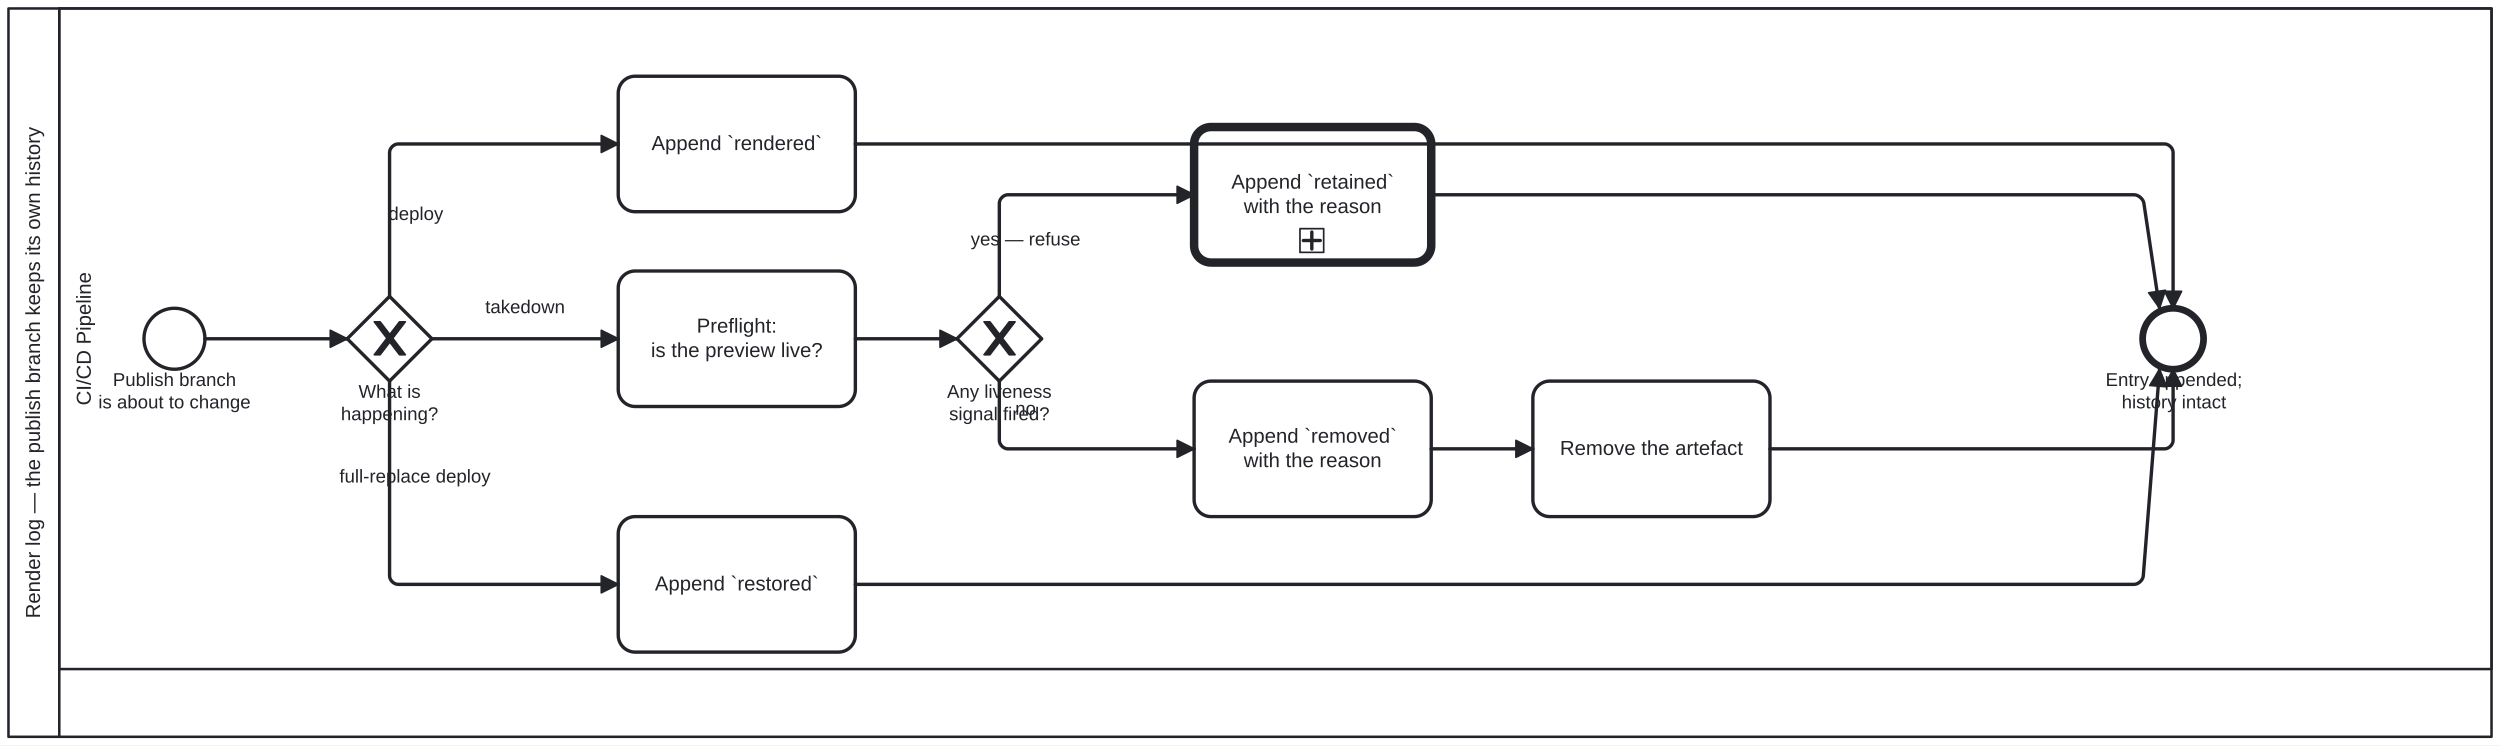
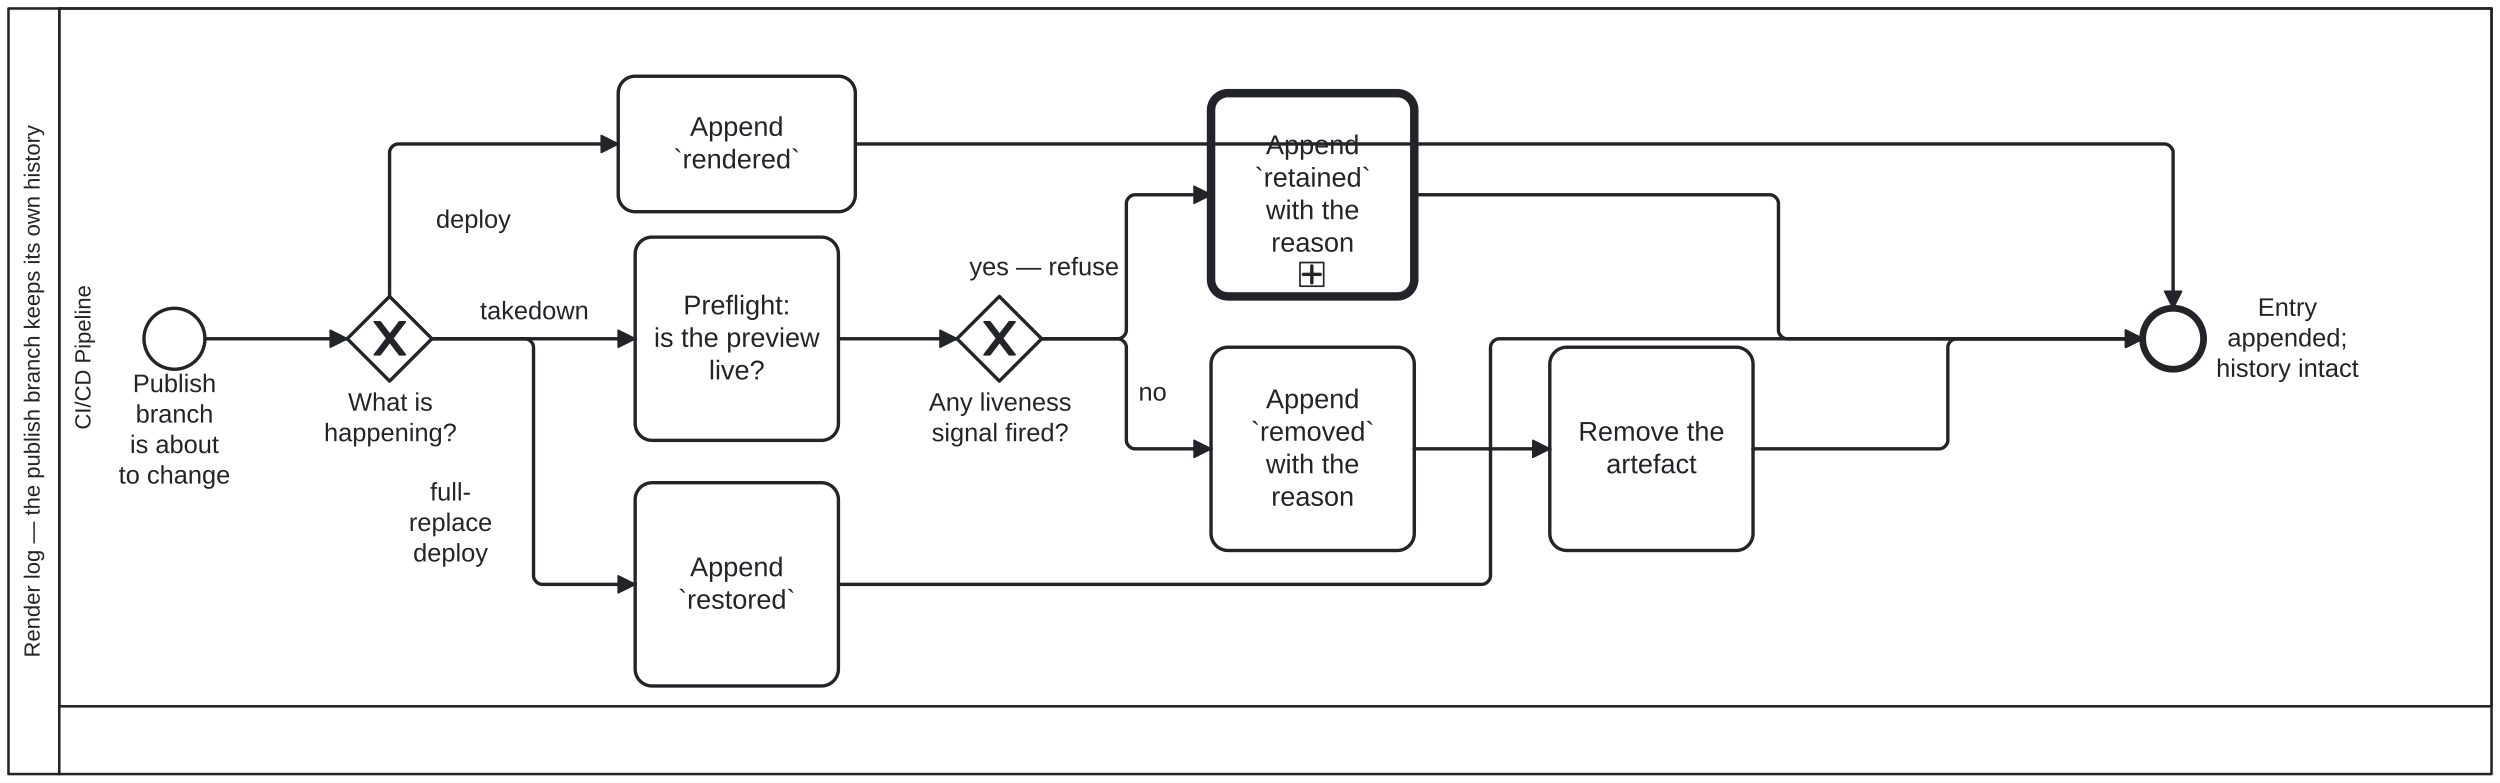
- <svg xmlns="http://www.w3.org/2000/svg" width="100%" style="max-width:100%;height:auto" viewBox="155 75 1476 440" version="1.1">
-   <rect x="155" y="75" width="1476" height="440" fill="#ffffff" />
+ <svg xmlns="http://www.w3.org/2000/svg" width="100%" style="max-width:100%;height:auto" viewBox="155 75 1476 462" version="1.1">
+   <rect x="155" y="75" width="1476" height="462" fill="#ffffff" />
  <g class="djs-group">
    <g class="djs-element djs-shape" data-element-id="Participant_Process_RenderLog" style="display: block;" transform="matrix(1 0 0 1 160 80)">
      <g class="djs-visual">
-         <rect x="0" y="0" width="1466" height="430" rx="0" ry="0" style="stroke-linecap: round; stroke-linejoin: round; stroke: rgb(34, 36, 42); stroke-width: 1.5px; fill: white; fill-opacity: 0.95;" />
-         <path style="fill: none; stroke-linecap: round; stroke-linejoin: round; stroke: rgb(34, 36, 42); stroke-width: 1.5px;" d="M30,0L30,430" />
-         <text lineHeight="1.2" class="djs-label" style="font-family: Arial, sans-serif; font-size: 12px; font-weight: normal; fill: rgb(34, 36, 42);" transform="matrix(-1.83697e-16 -1 1 -1.83697e-16 0 430)">
-           <tspan x="69.922" y="18.6">Render log — the publish branch keeps its own history</tspan>
+         <rect x="0" y="0" width="1466" height="452" rx="0" ry="0" style="stroke-linecap: round; stroke-linejoin: round; stroke: rgb(34, 36, 42); stroke-width: 1.5px; fill: white; fill-opacity: 0.95;" />
+         <path style="fill: none; stroke-linecap: round; stroke-linejoin: round; stroke: rgb(34, 36, 42); stroke-width: 1.5px;" d="M30,0L30,452" />
+         <text lineHeight="1.05" class="djs-label" transform="matrix(-1.83697e-16 -1 1 -1.83697e-16 0 452)" style="font-family: Arial, sans-serif; font-size: 13px; font-weight: normal; fill: rgb(34, 36, 42);">
+           <tspan x="68.832" y="18.413">Render log — the publish branch keeps its own history</tspan>
        </text>
      </g>
-       <rect class="djs-hit djs-hit-all" x="0" y="0" width="1466" height="430" style="fill: none; stroke-opacity: 0; stroke: white; stroke-width: 15px;" />
+       <rect class="djs-hit djs-hit-all" x="0" y="0" width="1466" height="452" style="fill: none; stroke-opacity: 0; stroke: white; stroke-width: 15px;" />
    </g>
    <g class="djs-children">
      <g class="djs-group">
        <g class="djs-element djs-shape" data-element-id="Lane_Pipeline" style="display: block;" transform="matrix(1 0 0 1 190 80)">
          <g class="djs-visual">
-             <rect x="0" y="0" width="1436" height="390" rx="0" ry="0" style="stroke-linecap: round; stroke-linejoin: round; stroke: rgb(34, 36, 42); stroke-width: 1.5px; fill: white; fill-opacity: 0.25;" />
-             <text lineHeight="1.2" class="djs-label" style="font-family: Arial, sans-serif; font-size: 12px; font-weight: normal; fill: rgb(34, 36, 42);" transform="matrix(-1.83697e-16 -1 1 -1.83697e-16 0 390)">
-               <tspan x="155.651" y="18.6">CI/CD Pipeline</tspan>
-             </text>
-           </g>
-           <rect class="djs-hit djs-hit-all" x="0" y="0" width="1436" height="390" style="fill: none; stroke-opacity: 0; stroke: white; stroke-width: 15px;" />
+             <rect x="0" y="0" width="1436" height="412" rx="0" ry="0" style="stroke-linecap: round; stroke-linejoin: round; stroke: rgb(34, 36, 42); stroke-width: 1.5px; fill: white; fill-opacity: 0.25;" />
+             <text lineHeight="1.05" class="djs-label" transform="matrix(-1.83697e-16 -1 1 -1.83697e-16 0 412)" style="font-family: Arial, sans-serif; font-size: 13px; font-weight: normal; fill: rgb(34, 36, 42);">
+               <tspan x="163.372" y="18.413">CI/CD Pipeline</tspan>
+             </text>
+           </g>
+           <rect class="djs-hit djs-hit-all" x="0" y="0" width="1436" height="412" style="fill: none; stroke-opacity: 0; stroke: white; stroke-width: 15px;" />
        </g>
      </g>
      <g class="djs-group">
        <g class="djs-element djs-shape" data-element-id="Start_Process_RenderLog" style="display: block;" transform="matrix(1 0 0 1 240 257)">
          <g class="djs-visual">
            <circle cx="18" cy="18" r="18" style="stroke-linecap: round; stroke-linejoin: round; stroke: rgb(34, 36, 42); stroke-width: 2px; fill: white; fill-opacity: 0.95;" />
          </g>
          <rect class="djs-hit djs-hit-all" x="0" y="0" width="36" height="36" style="fill: none; stroke-opacity: 0; stroke: white; stroke-width: 15px;" />
        </g>
      </g>
      <g class="djs-group">
-         <g class="djs-element djs-shape" data-element-id="Start_Process_RenderLog_label" style="display: block;" transform="matrix(1 0 0 1 213 293)">
-           <g class="djs-visual">
-             <text lineHeight="1.2" class="djs-label" style="font-family: Arial, sans-serif; font-size: 11px; font-weight: normal; fill: rgb(34, 36, 42);">
-               <tspan x="8.616" y="9.9">Publish branch</tspan>
-               <tspan x="0.049" y="23.1">is about to change</tspan>
-             </text>
-           </g>
-           <rect class="djs-hit djs-hit-all" x="0" y="0" width="90" height="27" style="fill: none; stroke-opacity: 0; stroke: white; stroke-width: 15px;" />
+         <g class="djs-element djs-shape" data-element-id="Start_Process_RenderLog_label" style="display: block;" transform="matrix(1 0 0 1 223 293)">
+           <g class="djs-visual">
+             <text lineHeight="1.2" class="djs-label" style="font-family: Arial, sans-serif; font-size: 15px; font-weight: normal; fill: rgb(34, 36, 42);">
+               <tspan x="10.402" y="13.5">Publish </tspan>
+               <tspan x="12.068" y="31.5">branch</tspan>
+               <tspan x="8.732" y="49.5">is about </tspan>
+               <tspan x="2.056" y="67.5">to change</tspan>
+             </text>
+           </g>
+           <rect class="djs-hit djs-hit-all" x="0" y="0" width="70" height="72" style="fill: none; stroke-opacity: 0; stroke: white; stroke-width: 15px;" />
        </g>
      </g>
      <g class="djs-group">
        <g class="djs-element djs-shape" data-element-id="GW_What" style="display: block;" transform="matrix(1 0 0 1 360 250)">
          <g class="djs-visual">
            <polygon points="25,0 50,25 25,50 0,25" style="stroke-linecap: round; stroke-linejoin: round; stroke: rgb(34, 36, 42); stroke-width: 2px; fill: white; fill-opacity: 0.95;" />
            <path d="m 16,15 7.429,9.714 -7.429,9.714 3.429,0 5.714,-7.464 5.714,7.464 3.429,0 -7.429,-9.714 7.429,-9.714 -3.429,0 -5.714,7.464 -5.714,-7.464 -3.429,0 z" style="fill: rgb(34, 36, 42); stroke-linecap: round; stroke-linejoin: round; stroke: rgb(34, 36, 42); stroke-width: 1px;" />
          </g>
          <rect class="djs-hit djs-hit-all" x="0" y="0" width="50" height="50" style="fill: none; stroke-opacity: 0; stroke: white; stroke-width: 15px;" />
        </g>
      </g>
      <g class="djs-group">
-         <g class="djs-element djs-shape" data-element-id="GW_What_label" style="display: block;" transform="matrix(1 0 0 1 356 300)">
-           <g class="djs-visual">
-             <text lineHeight="1.2" class="djs-label" style="font-family: Arial, sans-serif; font-size: 11px; font-weight: normal; fill: rgb(34, 36, 42);">
-               <tspan x="10.663" y="9.9">What is</tspan>
-               <tspan x="0.249" y="23.1">happening?</tspan>
-             </text>
-           </g>
-           <rect class="djs-hit djs-hit-all" x="0" y="0" width="58" height="27" style="fill: none; stroke-opacity: 0; stroke: white; stroke-width: 15px;" />
+         <g class="djs-element djs-shape" data-element-id="GW_What_label" style="display: block;" transform="matrix(1 0 0 1 346 304)">
+           <g class="djs-visual">
+             <text lineHeight="1.2" class="djs-label" style="font-family: Arial, sans-serif; font-size: 15px; font-weight: normal; fill: rgb(34, 36, 42);">
+               <tspan x="14.495" y="13.5">What is</tspan>
+               <tspan x="0.293" y="31.5">happening?</tspan>
+             </text>
+           </g>
+           <rect class="djs-hit djs-hit-all" x="0" y="0" width="79" height="36" style="fill: none; stroke-opacity: 0; stroke: white; stroke-width: 15px;" />
        </g>
      </g>
      <g class="djs-group">
        <g class="djs-element djs-shape" data-element-id="A_LogRendered" style="display: block;" transform="matrix(1 0 0 1 520 120)">
          <g class="djs-visual">
            <rect x="0" y="0" width="140" height="80" rx="10" ry="10" style="stroke-linecap: round; stroke-linejoin: round; stroke: rgb(34, 36, 42); stroke-width: 2px; fill: white; fill-opacity: 0.95;" />
-             <text lineHeight="1.2" class="djs-label" style="font-family: Arial, sans-serif; font-size: 12px; font-weight: normal; fill: rgb(34, 36, 42);">
-               <tspan x="19.633" y="43.6">Append `rendered`</tspan>
+             <text lineHeight="1.2" class="djs-label" style="font-family: Arial, sans-serif; font-size: 16px; font-weight: normal; fill: rgb(34, 36, 42);">
+               <tspan x="42.418" y="35.2">Append </tspan>
+               <tspan x="32.648" y="54.4">`rendered`</tspan>
            </text>
          </g>
          <rect class="djs-hit djs-hit-all" x="0" y="0" width="140" height="80" style="fill: none; stroke-opacity: 0; stroke: white; stroke-width: 15px;" />
        </g>
      </g>
      <g class="djs-group">
-         <g class="djs-element djs-shape" data-element-id="A_Preflight" style="display: block;" transform="matrix(1 0 0 1 520 235)">
-           <g class="djs-visual">
-             <rect x="0" y="0" width="140" height="80" rx="10" ry="10" style="stroke-linecap: round; stroke-linejoin: round; stroke: rgb(34, 36, 42); stroke-width: 2px; fill: white; fill-opacity: 0.95;" />
-             <text lineHeight="1.2" class="djs-label" style="font-family: Arial, sans-serif; font-size: 12px; font-weight: normal; fill: rgb(34, 36, 42);">
-               <tspan x="46.322" y="36.4">Preflight:</tspan>
-               <tspan x="19.311" y="50.8">is the preview live?</tspan>
-             </text>
-           </g>
-           <rect class="djs-hit djs-hit-all" x="0" y="0" width="140" height="80" style="fill: none; stroke-opacity: 0; stroke: white; stroke-width: 15px;" />
+         <g class="djs-element djs-shape" data-element-id="A_Preflight" style="display: block;" transform="matrix(1 0 0 1 530 215)">
+           <g class="djs-visual">
+             <rect x="0" y="0" width="120" height="120" rx="10" ry="10" style="stroke-linecap: round; stroke-linejoin: round; stroke: rgb(34, 36, 42); stroke-width: 2px; fill: white; fill-opacity: 0.95;" />
+             <text lineHeight="1.2" class="djs-label" style="font-family: Arial, sans-serif; font-size: 16px; font-weight: normal; fill: rgb(34, 36, 42);">
+               <tspan x="28.43" y="45.6">Preflight:</tspan>
+               <tspan x="11.09" y="64.8">is the preview </tspan>
+               <tspan x="43.547" y="84">live?</tspan>
+             </text>
+           </g>
+           <rect class="djs-hit djs-hit-all" x="0" y="0" width="120" height="120" style="fill: none; stroke-opacity: 0; stroke: white; stroke-width: 15px;" />
        </g>
      </g>
      <g class="djs-group">
        <g class="djs-element djs-shape" data-element-id="GW_Live" style="display: block;" transform="matrix(1 0 0 1 720 250)">
          <g class="djs-visual">
            <polygon points="25,0 50,25 25,50 0,25" style="stroke-linecap: round; stroke-linejoin: round; stroke: rgb(34, 36, 42); stroke-width: 2px; fill: white; fill-opacity: 0.95;" />
            <path d="m 16,15 7.429,9.714 -7.429,9.714 3.429,0 5.714,-7.464 5.714,7.464 3.429,0 -7.429,-9.714 7.429,-9.714 -3.429,0 -5.714,7.464 -5.714,-7.464 -3.429,0 z" style="fill: rgb(34, 36, 42); stroke-linecap: round; stroke-linejoin: round; stroke: rgb(34, 36, 42); stroke-width: 1px;" />
          </g>
          <rect class="djs-hit djs-hit-all" x="0" y="0" width="50" height="50" style="fill: none; stroke-opacity: 0; stroke: white; stroke-width: 15px;" />
        </g>
      </g>
      <g class="djs-group">
-         <g class="djs-element djs-shape" data-element-id="GW_Live_label" style="display: block;" transform="matrix(1 0 0 1 714 300)">
-           <g class="djs-visual">
-             <text lineHeight="1.2" class="djs-label" style="font-family: Arial, sans-serif; font-size: 11px; font-weight: normal; fill: rgb(34, 36, 42);">
-               <tspan x="0.124" y="9.9">Any liveness</tspan>
-               <tspan x="1.344" y="23.1">signal fired?</tspan>
-             </text>
-           </g>
-           <rect class="djs-hit djs-hit-all" x="0" y="0" width="62" height="27" style="fill: none; stroke-opacity: 0; stroke: white; stroke-width: 15px;" />
-         </g>
-       </g>
-       <g class="djs-group">
-         <g class="djs-element djs-shape" data-element-id="A_LogRetained" style="display: block;" transform="matrix(1 0 0 1 860 150)">
-           <g class="djs-visual">
-             <rect x="0" y="0" width="140" height="80" rx="10" ry="10" style="stroke-linecap: round; stroke-linejoin: round; stroke: rgb(34, 36, 42); stroke-width: 5px; fill: white; fill-opacity: 0.95;" />
-             <text lineHeight="1.2" class="djs-label" style="font-family: Arial, sans-serif; font-size: 12px; font-weight: normal; fill: rgb(34, 36, 42);">
-               <tspan x="21.968" y="36.4">Append `retained`</tspan>
-               <tspan x="29.31" y="50.8">with the reason</tspan>
-             </text>
-             <rect x="0" y="0" width="14" height="14" rx="0" ry="0" style="stroke-linecap: round; stroke-linejoin: round; stroke: rgb(34, 36, 42); stroke-width: 1px; fill: white;" transform="matrix(1 0 0 1 62.5 60)" />
-             <path data-marker="sub-process" d="m62.5,60 m 7,2 l 0,10 m -5,-5 l 10,0" style="fill: white; stroke-linecap: round; stroke-linejoin: round; stroke: rgb(34, 36, 42); stroke-width: 2px;" />
-           </g>
-           <rect class="djs-hit djs-hit-all" x="0" y="0" width="140" height="80" style="fill: none; stroke-opacity: 0; stroke: white; stroke-width: 15px;" />
-         </g>
-       </g>
-       <g class="djs-group">
-         <g class="djs-element djs-shape" data-element-id="A_LogRemoved" style="display: block;" transform="matrix(1 0 0 1 860 300)">
-           <g class="djs-visual">
-             <rect x="0" y="0" width="140" height="80" rx="10" ry="10" style="stroke-linecap: round; stroke-linejoin: round; stroke: rgb(34, 36, 42); stroke-width: 2px; fill: white; fill-opacity: 0.95;" />
-             <text lineHeight="1.2" class="djs-label" style="font-family: Arial, sans-serif; font-size: 12px; font-weight: normal; fill: rgb(34, 36, 42);">
-               <tspan x="20.307" y="36.4">Append `removed`</tspan>
-               <tspan x="29.31" y="50.8">with the reason</tspan>
-             </text>
-           </g>
-           <rect class="djs-hit djs-hit-all" x="0" y="0" width="140" height="80" style="fill: none; stroke-opacity: 0; stroke: white; stroke-width: 15px;" />
-         </g>
-       </g>
-       <g class="djs-group">
-         <g class="djs-element djs-shape" data-element-id="A_Remove" style="display: block;" transform="matrix(1 0 0 1 1060 300)">
-           <g class="djs-visual">
-             <rect x="0" y="0" width="140" height="80" rx="10" ry="10" style="stroke-linecap: round; stroke-linejoin: round; stroke: rgb(34, 36, 42); stroke-width: 2px; fill: white; fill-opacity: 0.95;" />
-             <text lineHeight="1.2" class="djs-label" style="font-family: Arial, sans-serif; font-size: 12px; font-weight: normal; fill: rgb(34, 36, 42);">
-               <tspan x="15.974" y="43.6">Remove the artefact</tspan>
-             </text>
-           </g>
-           <rect class="djs-hit djs-hit-all" x="0" y="0" width="140" height="80" style="fill: none; stroke-opacity: 0; stroke: white; stroke-width: 15px;" />
-         </g>
-       </g>
-       <g class="djs-group">
-         <g class="djs-element djs-shape" data-element-id="A_LogRestored" style="display: block;" transform="matrix(1 0 0 1 520 380)">
-           <g class="djs-visual">
-             <rect x="0" y="0" width="140" height="80" rx="10" ry="10" style="stroke-linecap: round; stroke-linejoin: round; stroke: rgb(34, 36, 42); stroke-width: 2px; fill: white; fill-opacity: 0.95;" />
-             <text lineHeight="1.2" class="djs-label" style="font-family: Arial, sans-serif; font-size: 12px; font-weight: normal; fill: rgb(34, 36, 42);">
-               <tspan x="21.64" y="43.6">Append `restored`</tspan>
-             </text>
-           </g>
-           <rect class="djs-hit djs-hit-all" x="0" y="0" width="140" height="80" style="fill: none; stroke-opacity: 0; stroke: white; stroke-width: 15px;" />
+         <g class="djs-element djs-shape" data-element-id="GW_Live_label" style="display: block;" transform="matrix(1 0 0 1 703 304)">
+           <g class="djs-visual">
+             <text lineHeight="1.2" class="djs-label" style="font-family: Arial, sans-serif; font-size: 15px; font-weight: normal; fill: rgb(34, 36, 42);">
+               <tspan x="0.397" y="13.5">Any liveness</tspan>
+               <tspan x="2.059" y="31.5">signal fired?</tspan>
+             </text>
+           </g>
+           <rect class="djs-hit djs-hit-all" x="0" y="0" width="85" height="36" style="fill: none; stroke-opacity: 0; stroke: white; stroke-width: 15px;" />
+         </g>
+       </g>
+       <g class="djs-group">
+         <g class="djs-element djs-shape" data-element-id="A_LogRetained" style="display: block;" transform="matrix(1 0 0 1 870 130)">
+           <g class="djs-visual">
+             <rect x="0" y="0" width="120" height="120" rx="10" ry="10" style="stroke-linecap: round; stroke-linejoin: round; stroke: rgb(34, 36, 42); stroke-width: 5px; fill: white; fill-opacity: 0.95;" />
+             <text lineHeight="1.2" class="djs-label" style="font-family: Arial, sans-serif; font-size: 16px; font-weight: normal; fill: rgb(34, 36, 42);">
+               <tspan x="32.418" y="36">Append </tspan>
+               <tspan x="25.762" y="55.2">`retained`</tspan>
+               <tspan x="32.43" y="74.4">with the </tspan>
+               <tspan x="35.539" y="93.6">reason</tspan>
+             </text>
+             <rect x="0" y="0" width="14" height="14" rx="0" ry="0" style="stroke-linecap: round; stroke-linejoin: round; stroke: rgb(34, 36, 42); stroke-width: 1px; fill: white;" transform="matrix(1 0 0 1 52.5 100)" />
+             <path data-marker="sub-process" d="m52.5,100 m 7,2 l 0,10 m -5,-5 l 10,0" style="fill: white; stroke-linecap: round; stroke-linejoin: round; stroke: rgb(34, 36, 42); stroke-width: 2px;" />
+           </g>
+           <rect class="djs-hit djs-hit-all" x="0" y="0" width="120" height="120" style="fill: none; stroke-opacity: 0; stroke: white; stroke-width: 15px;" />
+         </g>
+       </g>
+       <g class="djs-group">
+         <g class="djs-element djs-shape" data-element-id="A_LogRemoved" style="display: block;" transform="matrix(1 0 0 1 870 280)">
+           <g class="djs-visual">
+             <rect x="0" y="0" width="120" height="120" rx="10" ry="10" style="stroke-linecap: round; stroke-linejoin: round; stroke: rgb(34, 36, 42); stroke-width: 2px; fill: white; fill-opacity: 0.95;" />
+             <text lineHeight="1.2" class="djs-label" style="font-family: Arial, sans-serif; font-size: 16px; font-weight: normal; fill: rgb(34, 36, 42);">
+               <tspan x="32.418" y="36">Append </tspan>
+               <tspan x="23.547" y="55.2">`removed`</tspan>
+               <tspan x="32.43" y="74.4">with the </tspan>
+               <tspan x="35.539" y="93.6">reason</tspan>
+             </text>
+           </g>
+           <rect class="djs-hit djs-hit-all" x="0" y="0" width="120" height="120" style="fill: none; stroke-opacity: 0; stroke: white; stroke-width: 15px;" />
+         </g>
+       </g>
+       <g class="djs-group">
+         <g class="djs-element djs-shape" data-element-id="A_Remove" style="display: block;" transform="matrix(1 0 0 1 1070 280)">
+           <g class="djs-visual">
+             <rect x="0" y="0" width="120" height="120" rx="10" ry="10" style="stroke-linecap: round; stroke-linejoin: round; stroke: rgb(34, 36, 42); stroke-width: 2px; fill: white; fill-opacity: 0.95;" />
+             <text lineHeight="1.2" class="djs-label" style="font-family: Arial, sans-serif; font-size: 16px; font-weight: normal; fill: rgb(34, 36, 42);">
+               <tspan x="16.867" y="55.2">Remove the </tspan>
+               <tspan x="33.32" y="74.4">artefact</tspan>
+             </text>
+           </g>
+           <rect class="djs-hit djs-hit-all" x="0" y="0" width="120" height="120" style="fill: none; stroke-opacity: 0; stroke: white; stroke-width: 15px;" />
+         </g>
+       </g>
+       <g class="djs-group">
+         <g class="djs-element djs-shape" data-element-id="A_LogRestored" style="display: block;" transform="matrix(1 0 0 1 530 360)">
+           <g class="djs-visual">
+             <rect x="0" y="0" width="120" height="120" rx="10" ry="10" style="stroke-linecap: round; stroke-linejoin: round; stroke: rgb(34, 36, 42); stroke-width: 2px; fill: white; fill-opacity: 0.95;" />
+             <text lineHeight="1.2" class="djs-label" style="font-family: Arial, sans-serif; font-size: 16px; font-weight: normal; fill: rgb(34, 36, 42);">
+               <tspan x="32.418" y="55.2">Append </tspan>
+               <tspan x="25.324" y="74.4">`restored`</tspan>
+             </text>
+           </g>
+           <rect class="djs-hit djs-hit-all" x="0" y="0" width="120" height="120" style="fill: none; stroke-opacity: 0; stroke: white; stroke-width: 15px;" />
        </g>
      </g>
      <g class="djs-group">
        <g class="djs-element djs-shape" data-element-id="End_Process_RenderLog" style="display: block;" transform="matrix(1 0 0 1 1420 257)">
          <g class="djs-visual">
            <circle cx="18" cy="18" r="18" style="stroke-linecap: round; stroke-linejoin: round; stroke: rgb(34, 36, 42); stroke-width: 4px; fill: white; fill-opacity: 0.95;" />
          </g>
          <rect class="djs-hit djs-hit-all" x="0" y="0" width="36" height="36" style="fill: none; stroke-opacity: 0; stroke: white; stroke-width: 15px;" />
        </g>
      </g>
      <g class="djs-group">
-         <g class="djs-element djs-shape" data-element-id="End_Process_RenderLog_label" style="display: block;" transform="matrix(1 0 0 1 1398 293)">
-           <g class="djs-visual">
-             <text lineHeight="1.2" class="djs-label" style="font-family: Arial, sans-serif; font-size: 11px; font-weight: normal; fill: rgb(34, 36, 42);">
-               <tspan x="0.136" y="9.9">Entry appended;</tspan>
-               <tspan x="9.627" y="23.1">history intact</tspan>
-             </text>
-           </g>
-           <rect class="djs-hit djs-hit-all" x="0" y="0" width="81" height="27" style="fill: none; stroke-opacity: 0; stroke: white; stroke-width: 15px;" />
+         <g class="djs-element djs-shape" data-element-id="End_Process_RenderLog_label" style="display: block;" transform="matrix(1 0 0 1 1463 248)">
+           <g class="djs-visual">
+             <text lineHeight="1.2" class="djs-label" style="font-family: Arial, sans-serif; font-size: 15px; font-weight: normal; fill: rgb(34, 36, 42);">
+               <tspan x="24.995" y="13.5">Entry </tspan>
+               <tspan x="7.047" y="31.5">appended;</tspan>
+               <tspan x="0.4" y="49.5">history intact</tspan>
+             </text>
+           </g>
+           <rect class="djs-hit djs-hit-all" x="0" y="0" width="85" height="54" style="fill: none; stroke-opacity: 0; stroke: white; stroke-width: 15px;" />
        </g>
      </g>
      <g class="djs-group">
        <g class="djs-element djs-connection" data-element-id="SF_Process_RenderLog_1" style="display: block;">
          <g class="djs-visual">
            <defs>
              <marker id="folio-marker-1" viewBox="0 0 20 20" refX="11" refY="10" markerWidth="10" markerHeight="10" orient="auto">
                <path d="M 1 5 L 11 10 L 1 15 Z" style="stroke-linecap: round; stroke-linejoin: round; stroke: rgb(34, 36, 42); stroke-width: 1px; fill: rgb(34, 36, 42);" />
              </marker>
            </defs>
            <path data-corner-radius="5" style="fill: none; stroke-linecap: round; stroke-linejoin: round; stroke: rgb(34, 36, 42); stroke-width: 2px; marker-end: url('#folio-marker-1');" d="M276,275L360,275" />
          </g>
          <path d="M276,275L360,275" class="djs-hit djs-hit-stroke" style="fill: none; stroke-opacity: 0; stroke: white; stroke-width: 15px;" />
        </g>
      </g>
      <g class="djs-group">
        <g class="djs-element djs-connection" data-element-id="SF_Process_RenderLog_2" style="display: block;">
          <g class="djs-visual">
            <defs>
              <marker id="folio-marker-2" viewBox="0 0 20 20" refX="11" refY="10" markerWidth="10" markerHeight="10" orient="auto">
                <path d="M 1 5 L 11 10 L 1 15 Z" style="stroke-linecap: round; stroke-linejoin: round; stroke: rgb(34, 36, 42); stroke-width: 1px; fill: rgb(34, 36, 42);" />
              </marker>
            </defs>
            <path data-corner-radius="5" style="fill: none; stroke-linecap: round; stroke-linejoin: round; stroke: rgb(34, 36, 42); stroke-width: 2px; marker-end: url('#folio-marker-2');" d="M385,250L385,165C385,162.5,387.5,160,390,160L520,160" />
          </g>
          <path d="M385,250L385,160L520,160" class="djs-hit djs-hit-stroke" style="fill: none; stroke-opacity: 0; stroke: white; stroke-width: 15px;" />
        </g>
      </g>
      <g class="djs-group">
-         <g class="djs-element djs-shape" data-element-id="SF_Process_RenderLog_2_label" style="display: block;" transform="matrix(1 0 0 1 384 195)">
-           <g class="djs-visual">
-             <text lineHeight="1.2" class="djs-label" style="font-family: Arial, sans-serif; font-size: 11px; font-weight: normal; fill: rgb(34, 36, 42);">
-               <tspan x="0.293" y="9.9">deploy</tspan>
-             </text>
-           </g>
-           <rect class="djs-hit djs-hit-all" x="0" y="0" width="33" height="14" style="fill: none; stroke-opacity: 0; stroke: white; stroke-width: 15px;" />
+         <g class="djs-element djs-shape" data-element-id="SF_Process_RenderLog_2_label" style="display: block;" transform="matrix(1 0 0 1 412 196)">
+           <g class="djs-visual">
+             <text lineHeight="1.2" class="djs-label" style="font-family: Arial, sans-serif; font-size: 15px; font-weight: normal; fill: rgb(34, 36, 42);">
+               <tspan x="0.399" y="13.5">deploy</tspan>
+             </text>
+           </g>
+           <rect class="djs-hit djs-hit-all" x="0" y="0" width="45" height="18" style="fill: none; stroke-opacity: 0; stroke: white; stroke-width: 15px;" />
        </g>
      </g>
      <g class="djs-group">
        <g class="djs-element djs-connection" data-element-id="SF_Process_RenderLog_3" style="display: block;">
          <g class="djs-visual">
            <defs>
              <marker id="folio-marker-3" viewBox="0 0 20 20" refX="11" refY="10" markerWidth="10" markerHeight="10" orient="auto">
                <path d="M 1 5 L 11 10 L 1 15 Z" style="stroke-linecap: round; stroke-linejoin: round; stroke: rgb(34, 36, 42); stroke-width: 1px; fill: rgb(34, 36, 42);" />
              </marker>
            </defs>
-             <path data-corner-radius="5" style="fill: none; stroke-linecap: round; stroke-linejoin: round; stroke: rgb(34, 36, 42); stroke-width: 2px; marker-end: url('#folio-marker-3');" d="M410,275L520,275" />
-           </g>
-           <path d="M410,275L520,275" class="djs-hit djs-hit-stroke" style="fill: none; stroke-opacity: 0; stroke: white; stroke-width: 15px;" />
-         </g>
-       </g>
-       <g class="djs-group">
-         <g class="djs-element djs-shape" data-element-id="SF_Process_RenderLog_3_label" style="display: block;" transform="matrix(1 0 0 1 441 250)">
-           <g class="djs-visual">
-             <text lineHeight="1.2" class="djs-label" style="font-family: Arial, sans-serif; font-size: 11px; font-weight: normal; fill: rgb(34, 36, 42);">
-               <tspan x="0.456" y="9.9">takedown</tspan>
-             </text>
-           </g>
-           <rect class="djs-hit djs-hit-all" x="0" y="0" width="48" height="14" style="fill: none; stroke-opacity: 0; stroke: white; stroke-width: 15px;" />
+             <path data-corner-radius="5" style="fill: none; stroke-linecap: round; stroke-linejoin: round; stroke: rgb(34, 36, 42); stroke-width: 2px; marker-end: url('#folio-marker-3');" d="M410,275L530,275" />
+           </g>
+           <path d="M410,275L530,275" class="djs-hit djs-hit-stroke" style="fill: none; stroke-opacity: 0; stroke: white; stroke-width: 15px;" />
+         </g>
+       </g>
+       <g class="djs-group">
+         <g class="djs-element djs-shape" data-element-id="SF_Process_RenderLog_3_label" style="display: block;" transform="matrix(1 0 0 1 438 250)">
+           <g class="djs-visual">
+             <text lineHeight="1.2" class="djs-label" style="font-family: Arial, sans-serif; font-size: 15px; font-weight: normal; fill: rgb(34, 36, 42);">
+               <tspan x="0.394" y="13.5">takedown</tspan>
+             </text>
+           </g>
+           <rect class="djs-hit djs-hit-all" x="0" y="0" width="65" height="18" style="fill: none; stroke-opacity: 0; stroke: white; stroke-width: 15px;" />
        </g>
      </g>
      <g class="djs-group">
        <g class="djs-element djs-connection" data-element-id="SF_Process_RenderLog_4" style="display: block;">
          <g class="djs-visual">
            <defs>
              <marker id="folio-marker-4" viewBox="0 0 20 20" refX="11" refY="10" markerWidth="10" markerHeight="10" orient="auto">
                <path d="M 1 5 L 11 10 L 1 15 Z" style="stroke-linecap: round; stroke-linejoin: round; stroke: rgb(34, 36, 42); stroke-width: 1px; fill: rgb(34, 36, 42);" />
              </marker>
            </defs>
-             <path data-corner-radius="5" style="fill: none; stroke-linecap: round; stroke-linejoin: round; stroke: rgb(34, 36, 42); stroke-width: 2px; marker-end: url('#folio-marker-4');" d="M385,300L385,415C385,417.5,387.5,420,390,420L520,420" />
-           </g>
-           <path d="M385,300L385,420L520,420" class="djs-hit djs-hit-stroke" style="fill: none; stroke-opacity: 0; stroke: white; stroke-width: 15px;" />
-         </g>
-       </g>
-       <g class="djs-group">
-         <g class="djs-element djs-shape" data-element-id="SF_Process_RenderLog_4_label" style="display: block;" transform="matrix(1 0 0 1 355 350)">
-           <g class="djs-visual">
-             <text lineHeight="1.2" class="djs-label" style="font-family: Arial, sans-serif; font-size: 11px; font-weight: normal; fill: rgb(34, 36, 42);">
-               <tspan x="0.364" y="9.9">full-replace deploy</tspan>
-             </text>
-           </g>
-           <rect class="djs-hit djs-hit-all" x="0" y="0" width="90" height="14" style="fill: none; stroke-opacity: 0; stroke: white; stroke-width: 15px;" />
+             <path data-corner-radius="5" style="fill: none; stroke-linecap: round; stroke-linejoin: round; stroke: rgb(34, 36, 42); stroke-width: 2px; marker-end: url('#folio-marker-4');" d="M410,275L465,275C467.5,275,470,277.5,470,280L470,415C470,417.5,472.5,420,475,420L530,420" />
+           </g>
+           <path d="M410,275L470,275L470,420L530,420" class="djs-hit djs-hit-stroke" style="fill: none; stroke-opacity: 0; stroke: white; stroke-width: 15px;" />
+         </g>
+       </g>
+       <g class="djs-group">
+         <g class="djs-element djs-shape" data-element-id="SF_Process_RenderLog_4_label" style="display: block;" transform="matrix(1 0 0 1 384 357)">
+           <g class="djs-visual">
+             <text lineHeight="1.2" class="djs-label" style="font-family: Arial, sans-serif; font-size: 15px; font-weight: normal; fill: rgb(34, 36, 42);">
+               <tspan x="24.915" y="13.5">full-</tspan>
+               <tspan x="12.402" y="31.5">replace </tspan>
+               <tspan x="14.899" y="49.5">deploy</tspan>
+             </text>
+           </g>
+           <rect class="djs-hit djs-hit-all" x="0" y="0" width="74" height="36" style="fill: none; stroke-opacity: 0; stroke: white; stroke-width: 15px;" />
        </g>
      </g>
      <g class="djs-group">
        <g class="djs-element djs-connection" data-element-id="SF_Process_RenderLog_5" style="display: block;">
          <g class="djs-visual">
            <defs>
              <marker id="folio-marker-5" viewBox="0 0 20 20" refX="11" refY="10" markerWidth="10" markerHeight="10" orient="auto">
                <path d="M 1 5 L 11 10 L 1 15 Z" style="stroke-linecap: round; stroke-linejoin: round; stroke: rgb(34, 36, 42); stroke-width: 1px; fill: rgb(34, 36, 42);" />
              </marker>
            </defs>
-             <path data-corner-radius="5" style="fill: none; stroke-linecap: round; stroke-linejoin: round; stroke: rgb(34, 36, 42); stroke-width: 2px; marker-end: url('#folio-marker-5');" d="M660,275L720,275" />
-           </g>
-           <path d="M660,275L720,275" class="djs-hit djs-hit-stroke" style="fill: none; stroke-opacity: 0; stroke: white; stroke-width: 15px;" />
+             <path data-corner-radius="5" style="fill: none; stroke-linecap: round; stroke-linejoin: round; stroke: rgb(34, 36, 42); stroke-width: 2px; marker-end: url('#folio-marker-5');" d="M650,275L720,275" />
+           </g>
+           <path d="M650,275L720,275" class="djs-hit djs-hit-stroke" style="fill: none; stroke-opacity: 0; stroke: white; stroke-width: 15px;" />
        </g>
      </g>
      <g class="djs-group">
        <g class="djs-element djs-connection" data-element-id="SF_Process_RenderLog_6" style="display: block;">
          <g class="djs-visual">
            <defs>
              <marker id="folio-marker-6" viewBox="0 0 20 20" refX="11" refY="10" markerWidth="10" markerHeight="10" orient="auto">
                <path d="M 1 5 L 11 10 L 1 15 Z" style="stroke-linecap: round; stroke-linejoin: round; stroke: rgb(34, 36, 42); stroke-width: 1px; fill: rgb(34, 36, 42);" />
              </marker>
            </defs>
-             <path data-corner-radius="5" style="fill: none; stroke-linecap: round; stroke-linejoin: round; stroke: rgb(34, 36, 42); stroke-width: 2px; marker-end: url('#folio-marker-6');" d="M745,250L745,195C745,192.5,747.5,190,750,190L860,190" />
-           </g>
-           <path d="M745,250L745,190L860,190" class="djs-hit djs-hit-stroke" style="fill: none; stroke-opacity: 0; stroke: white; stroke-width: 15px;" />
-         </g>
-       </g>
-       <g class="djs-group">
-         <g class="djs-element djs-shape" data-element-id="SF_Process_RenderLog_6_label" style="display: block;" transform="matrix(1 0 0 1 728 210)">
-           <g class="djs-visual">
-             <text lineHeight="1.2" class="djs-label" style="font-family: Arial, sans-serif; font-size: 11px; font-weight: normal; fill: rgb(34, 36, 42);">
-               <tspan x="0.099" y="9.9">yes — refuse</tspan>
-             </text>
-           </g>
-           <rect class="djs-hit djs-hit-all" x="0" y="0" width="65" height="14" style="fill: none; stroke-opacity: 0; stroke: white; stroke-width: 15px;" />
+             <path data-corner-radius="5" style="fill: none; stroke-linecap: round; stroke-linejoin: round; stroke: rgb(34, 36, 42); stroke-width: 2px; marker-end: url('#folio-marker-6');" d="M770,275L815,275C817.5,275,820,272.5,820,270L820,195C820,192.5,822.5,190,825,190L870,190" />
+           </g>
+           <path d="M770,275L820,275L820,190L870,190" class="djs-hit djs-hit-stroke" style="fill: none; stroke-opacity: 0; stroke: white; stroke-width: 15px;" />
+         </g>
+       </g>
+       <g class="djs-group">
+         <g class="djs-element djs-shape" data-element-id="SF_Process_RenderLog_6_label" style="display: block;" transform="matrix(1 0 0 1 727 224)">
+           <g class="djs-visual">
+             <text lineHeight="1.2" class="djs-label" style="font-family: Arial, sans-serif; font-size: 15px; font-weight: normal; fill: rgb(34, 36, 42);">
+               <tspan x="0.317" y="13.5">yes — refuse</tspan>
+             </text>
+           </g>
+           <rect class="djs-hit djs-hit-all" x="0" y="0" width="89" height="18" style="fill: none; stroke-opacity: 0; stroke: white; stroke-width: 15px;" />
        </g>
      </g>
      <g class="djs-group">
        <g class="djs-element djs-connection" data-element-id="SF_Process_RenderLog_7" style="display: block;">
          <g class="djs-visual">
            <defs>
              <marker id="folio-marker-7" viewBox="0 0 20 20" refX="11" refY="10" markerWidth="10" markerHeight="10" orient="auto">
                <path d="M 1 5 L 11 10 L 1 15 Z" style="stroke-linecap: round; stroke-linejoin: round; stroke: rgb(34, 36, 42); stroke-width: 1px; fill: rgb(34, 36, 42);" />
              </marker>
            </defs>
-             <path data-corner-radius="5" style="fill: none; stroke-linecap: round; stroke-linejoin: round; stroke: rgb(34, 36, 42); stroke-width: 2px; marker-end: url('#folio-marker-7');" d="M745,300L745,335C745,337.5,747.5,340,750,340L860,340" />
-           </g>
-           <path d="M745,300L745,340L860,340" class="djs-hit djs-hit-stroke" style="fill: none; stroke-opacity: 0; stroke: white; stroke-width: 15px;" />
-         </g>
-       </g>
-       <g class="djs-group">
-         <g class="djs-element djs-shape" data-element-id="SF_Process_RenderLog_7_label" style="display: block;" transform="matrix(1 0 0 1 754 310)">
-           <g class="djs-visual">
-             <text lineHeight="1.2" class="djs-label" style="font-family: Arial, sans-serif; font-size: 11px; font-weight: normal; fill: rgb(34, 36, 42);">
-               <tspan x="0.382" y="9.9">no</tspan>
-             </text>
-           </g>
-           <rect class="djs-hit djs-hit-all" x="0" y="0" width="13" height="14" style="fill: none; stroke-opacity: 0; stroke: white; stroke-width: 15px;" />
+             <path data-corner-radius="5" style="fill: none; stroke-linecap: round; stroke-linejoin: round; stroke: rgb(34, 36, 42); stroke-width: 2px; marker-end: url('#folio-marker-7');" d="M770,275L815,275C817.5,275,820,277.5,820,280L820,335C820,337.5,822.5,340,825,340L870,340" />
+           </g>
+           <path d="M770,275L820,275L820,340L870,340" class="djs-hit djs-hit-stroke" style="fill: none; stroke-opacity: 0; stroke: white; stroke-width: 15px;" />
+         </g>
+       </g>
+       <g class="djs-group">
+         <g class="djs-element djs-shape" data-element-id="SF_Process_RenderLog_7_label" style="display: block;" transform="matrix(1 0 0 1 827 298)">
+           <g class="djs-visual">
+             <text lineHeight="1.2" class="djs-label" style="font-family: Arial, sans-serif; font-size: 15px; font-weight: normal; fill: rgb(34, 36, 42);">
+               <tspan x="0.158" y="13.5">no</tspan>
+             </text>
+           </g>
+           <rect class="djs-hit djs-hit-all" x="0" y="0" width="17" height="18" style="fill: none; stroke-opacity: 0; stroke: white; stroke-width: 15px;" />
        </g>
      </g>
      <g class="djs-group">
        <g class="djs-element djs-connection" data-element-id="SF_Process_RenderLog_8" style="display: block;">
          <g class="djs-visual">
            <defs>
              <marker id="folio-marker-8" viewBox="0 0 20 20" refX="11" refY="10" markerWidth="10" markerHeight="10" orient="auto">
                <path d="M 1 5 L 11 10 L 1 15 Z" style="stroke-linecap: round; stroke-linejoin: round; stroke: rgb(34, 36, 42); stroke-width: 1px; fill: rgb(34, 36, 42);" />
              </marker>
            </defs>
-             <path data-corner-radius="5" style="fill: none; stroke-linecap: round; stroke-linejoin: round; stroke: rgb(34, 36, 42); stroke-width: 2px; marker-end: url('#folio-marker-8');" d="M1000,340L1060,340" />
-           </g>
-           <path d="M1000,340L1060,340" class="djs-hit djs-hit-stroke" style="fill: none; stroke-opacity: 0; stroke: white; stroke-width: 15px;" />
+             <path data-corner-radius="5" style="fill: none; stroke-linecap: round; stroke-linejoin: round; stroke: rgb(34, 36, 42); stroke-width: 2px; marker-end: url('#folio-marker-8');" d="M990,340L1070,340" />
+           </g>
+           <path d="M990,340L1070,340" class="djs-hit djs-hit-stroke" style="fill: none; stroke-opacity: 0; stroke: white; stroke-width: 15px;" />
        </g>
      </g>
      <g class="djs-group">
        <g class="djs-element djs-connection" data-element-id="SF_Process_RenderLog_9" style="display: block;">
          <g class="djs-visual">
            <defs>
              <marker id="folio-marker-9" viewBox="0 0 20 20" refX="11" refY="10" markerWidth="10" markerHeight="10" orient="auto">
                <path d="M 1 5 L 11 10 L 1 15 Z" style="stroke-linecap: round; stroke-linejoin: round; stroke: rgb(34, 36, 42); stroke-width: 1px; fill: rgb(34, 36, 42);" />
              </marker>
            </defs>
            <path data-corner-radius="5" style="fill: none; stroke-linecap: round; stroke-linejoin: round; stroke: rgb(34, 36, 42); stroke-width: 2px; marker-end: url('#folio-marker-9');" d="M660,160L1433,160C1435.5,160,1438,162.5,1438,165L1438,257" />
          </g>
          <path d="M660,160L1438,160L1438,257" class="djs-hit djs-hit-stroke" style="fill: none; stroke-opacity: 0; stroke: white; stroke-width: 15px;" />
        </g>
      </g>
      <g class="djs-group">
        <g class="djs-element djs-connection" data-element-id="SF_Process_RenderLog_10" style="display: block;">
          <g class="djs-visual">
            <defs>
              <marker id="folio-marker-10" viewBox="0 0 20 20" refX="11" refY="10" markerWidth="10" markerHeight="10" orient="auto">
                <path d="M 1 5 L 11 10 L 1 15 Z" style="stroke-linecap: round; stroke-linejoin: round; stroke: rgb(34, 36, 42); stroke-width: 1px; fill: rgb(34, 36, 42);" />
              </marker>
            </defs>
-             <path data-corner-radius="5" style="fill: none; stroke-linecap: round; stroke-linejoin: round; stroke: rgb(34, 36, 42); stroke-width: 2px; marker-end: url('#folio-marker-10');" d="M1000,190L1415,190C1417.5,190,1420.369,192.473,1420.738,194.945L1430,257" />
-           </g>
-           <path d="M1000,190L1420,190L1430,257" class="djs-hit djs-hit-stroke" style="fill: none; stroke-opacity: 0; stroke: white; stroke-width: 15px;" />
+             <path data-corner-radius="5" style="fill: none; stroke-linecap: round; stroke-linejoin: round; stroke: rgb(34, 36, 42); stroke-width: 2px; marker-end: url('#folio-marker-10');" d="M990,190L1200,190C1202.5,190,1205,192.5,1205,195L1205,270C1205,272.5,1207.5,275,1210,275L1420,275" />
+           </g>
+           <path d="M990,190L1205,190L1205,275L1420,275" class="djs-hit djs-hit-stroke" style="fill: none; stroke-opacity: 0; stroke: white; stroke-width: 15px;" />
        </g>
      </g>
      <g class="djs-group">
        <g class="djs-element djs-connection" data-element-id="SF_Process_RenderLog_11" style="display: block;">
          <g class="djs-visual">
            <defs>
              <marker id="folio-marker-11" viewBox="0 0 20 20" refX="11" refY="10" markerWidth="10" markerHeight="10" orient="auto">
                <path d="M 1 5 L 11 10 L 1 15 Z" style="stroke-linecap: round; stroke-linejoin: round; stroke: rgb(34, 36, 42); stroke-width: 1px; fill: rgb(34, 36, 42);" />
              </marker>
            </defs>
-             <path data-corner-radius="5" style="fill: none; stroke-linecap: round; stroke-linejoin: round; stroke: rgb(34, 36, 42); stroke-width: 2px; marker-end: url('#folio-marker-11');" d="M1200,340L1433,340C1435.5,340,1438,337.5,1438,335L1438,293" />
-           </g>
-           <path d="M1200,340L1438,340L1438,293" class="djs-hit djs-hit-stroke" style="fill: none; stroke-opacity: 0; stroke: white; stroke-width: 15px;" />
+             <path data-corner-radius="5" style="fill: none; stroke-linecap: round; stroke-linejoin: round; stroke: rgb(34, 36, 42); stroke-width: 2px; marker-end: url('#folio-marker-11');" d="M1190,340L1300,340C1302.5,340,1305,337.5,1305,335L1305,280C1305,277.5,1307.5,275,1310,275L1420,275" />
+           </g>
+           <path d="M1190,340L1305,340L1305,275L1420,275" class="djs-hit djs-hit-stroke" style="fill: none; stroke-opacity: 0; stroke: white; stroke-width: 15px;" />
        </g>
      </g>
      <g class="djs-group">
        <g class="djs-element djs-connection" data-element-id="SF_Process_RenderLog_12" style="display: block;">
          <g class="djs-visual">
            <defs>
              <marker id="folio-marker-12" viewBox="0 0 20 20" refX="11" refY="10" markerWidth="10" markerHeight="10" orient="auto">
                <path d="M 1 5 L 11 10 L 1 15 Z" style="stroke-linecap: round; stroke-linejoin: round; stroke: rgb(34, 36, 42); stroke-width: 1px; fill: rgb(34, 36, 42);" />
              </marker>
            </defs>
-             <path data-corner-radius="5" style="fill: none; stroke-linecap: round; stroke-linejoin: round; stroke: rgb(34, 36, 42); stroke-width: 2px; marker-end: url('#folio-marker-12');" d="M660,420L1415,420C1417.5,420,1420.196,417.508,1420.392,415.015L1430,293" />
-           </g>
-           <path d="M660,420L1420,420L1430,293" class="djs-hit djs-hit-stroke" style="fill: none; stroke-opacity: 0; stroke: white; stroke-width: 15px;" />
+             <path data-corner-radius="5" style="fill: none; stroke-linecap: round; stroke-linejoin: round; stroke: rgb(34, 36, 42); stroke-width: 2px; marker-end: url('#folio-marker-12');" d="M650,420L1030,420C1032.5,420,1035,417.5,1035,415L1035,280C1035,277.5,1037.5,275,1040,275L1420,275" />
+           </g>
+           <path d="M650,420L1035,420L1035,275L1420,275" class="djs-hit djs-hit-stroke" style="fill: none; stroke-opacity: 0; stroke: white; stroke-width: 15px;" />
        </g>
      </g>
    </g>
  </g>
</svg>
